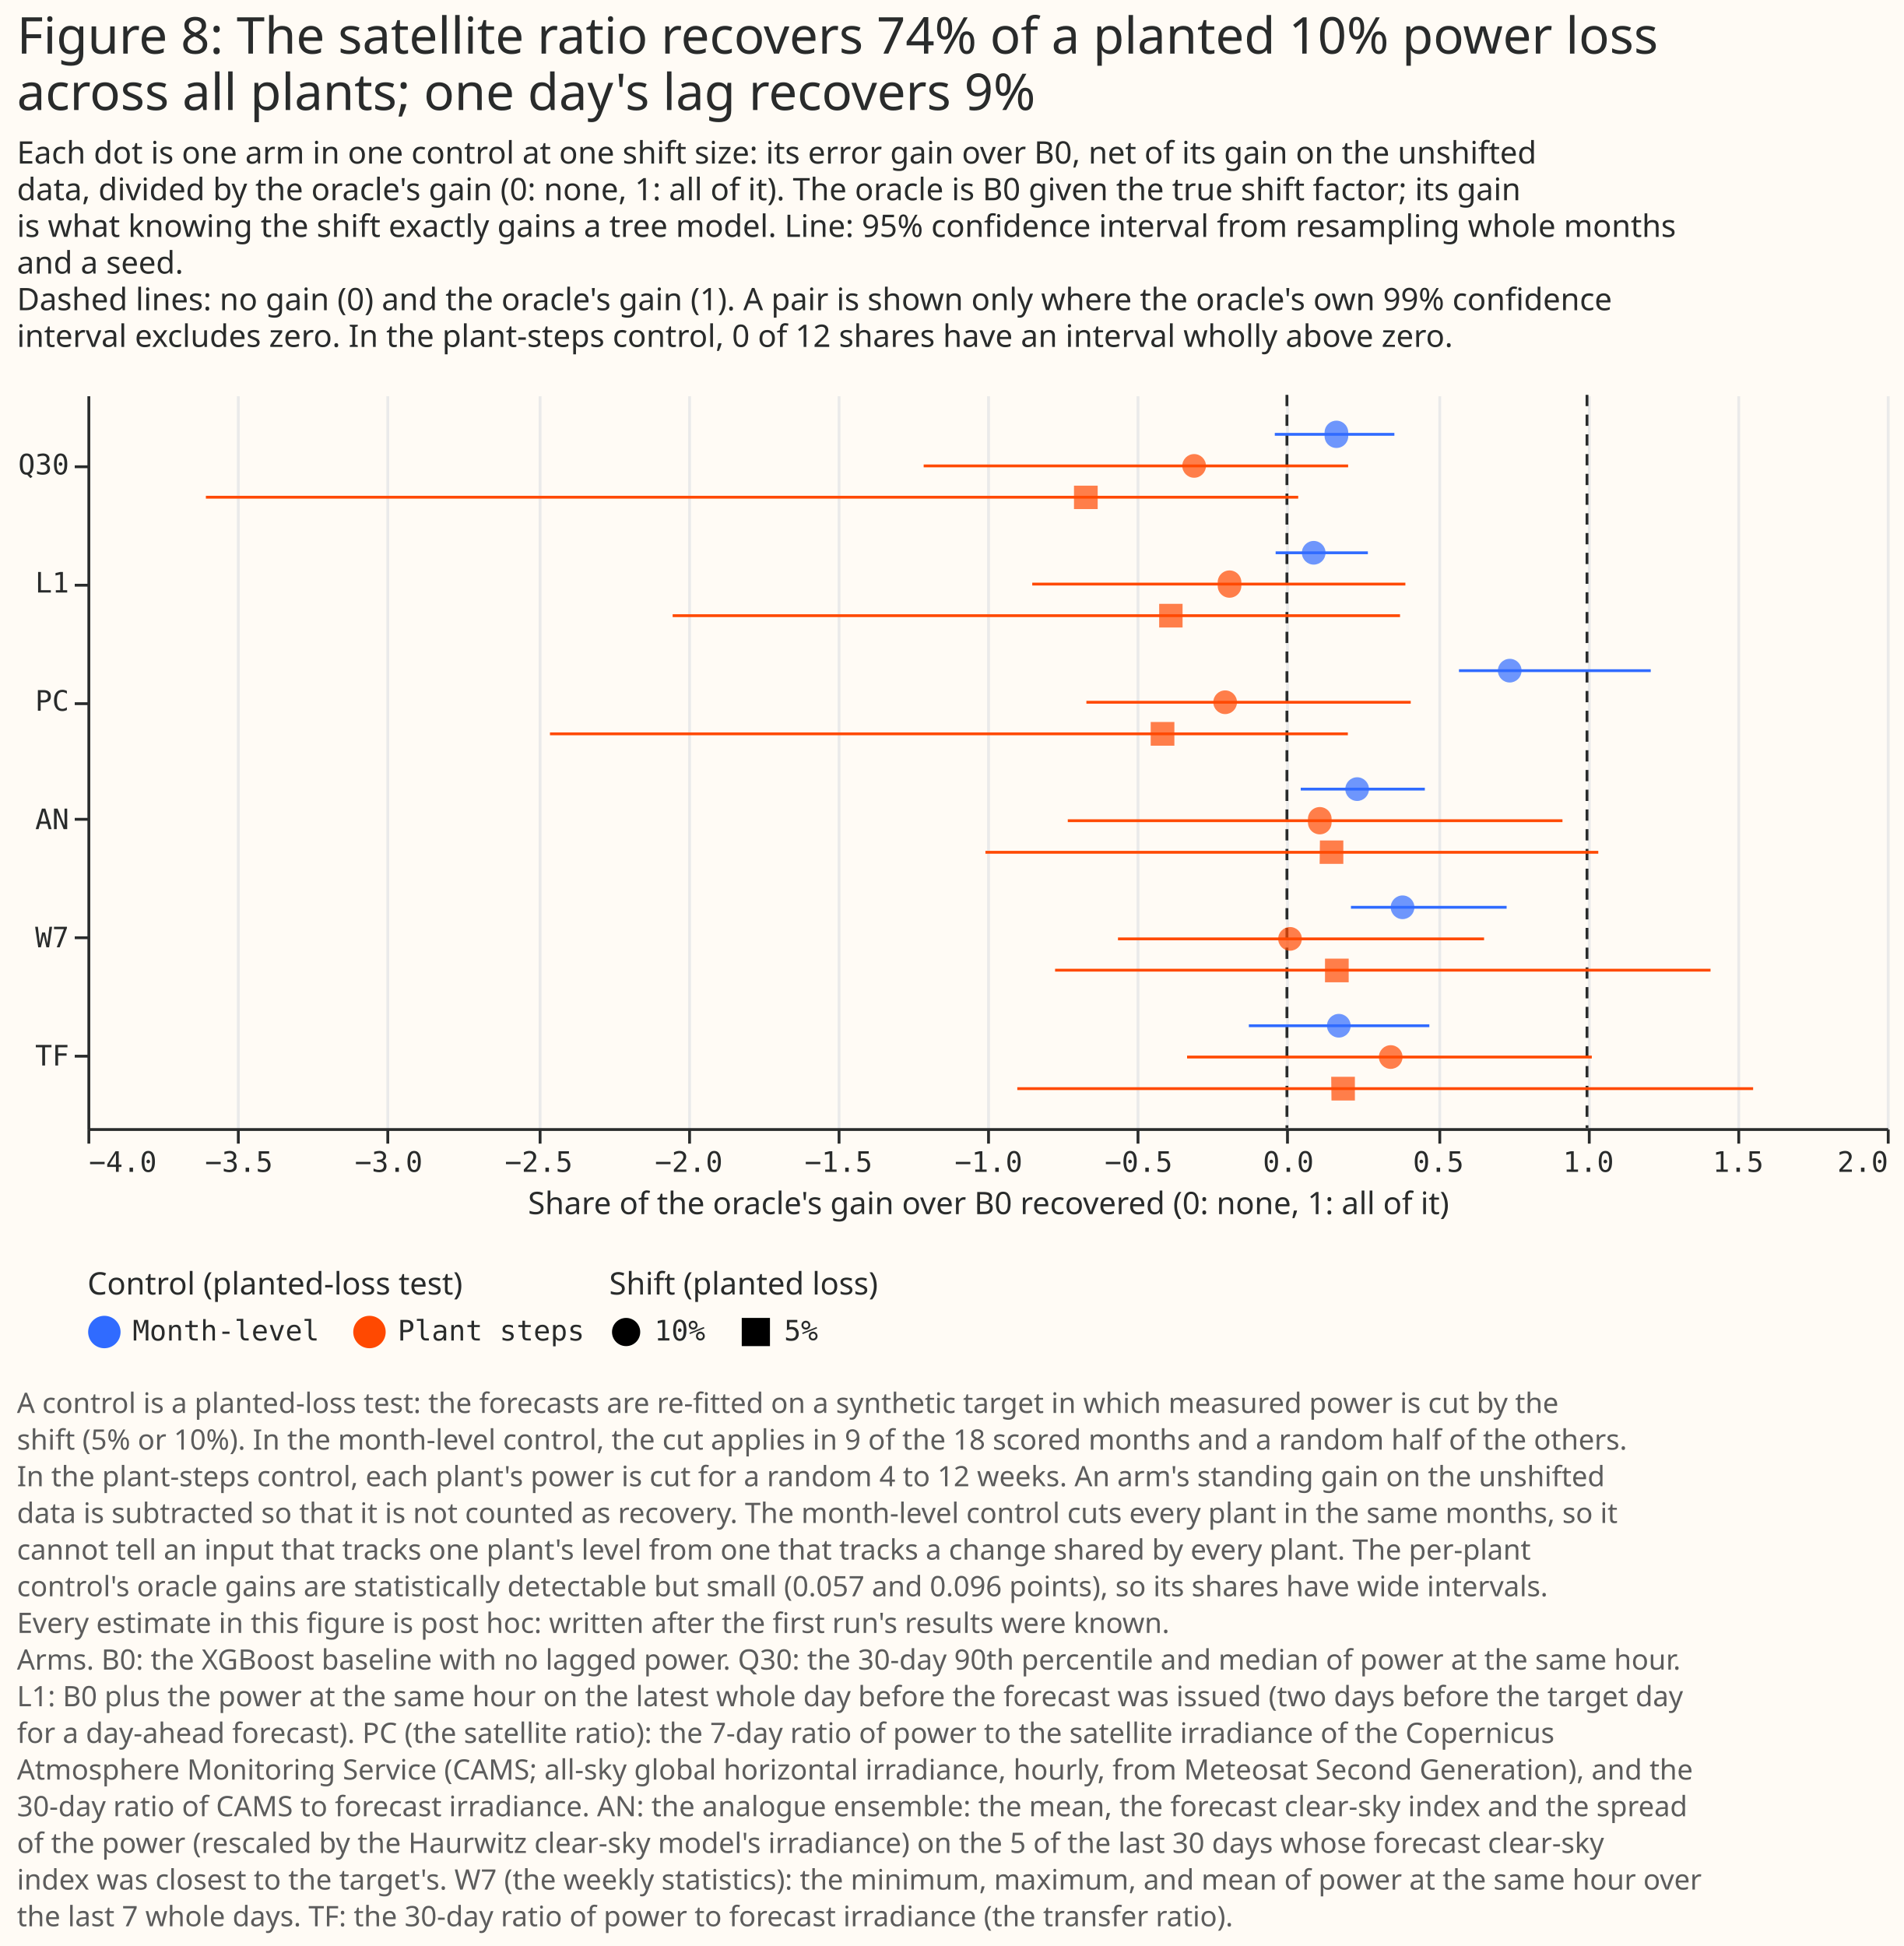
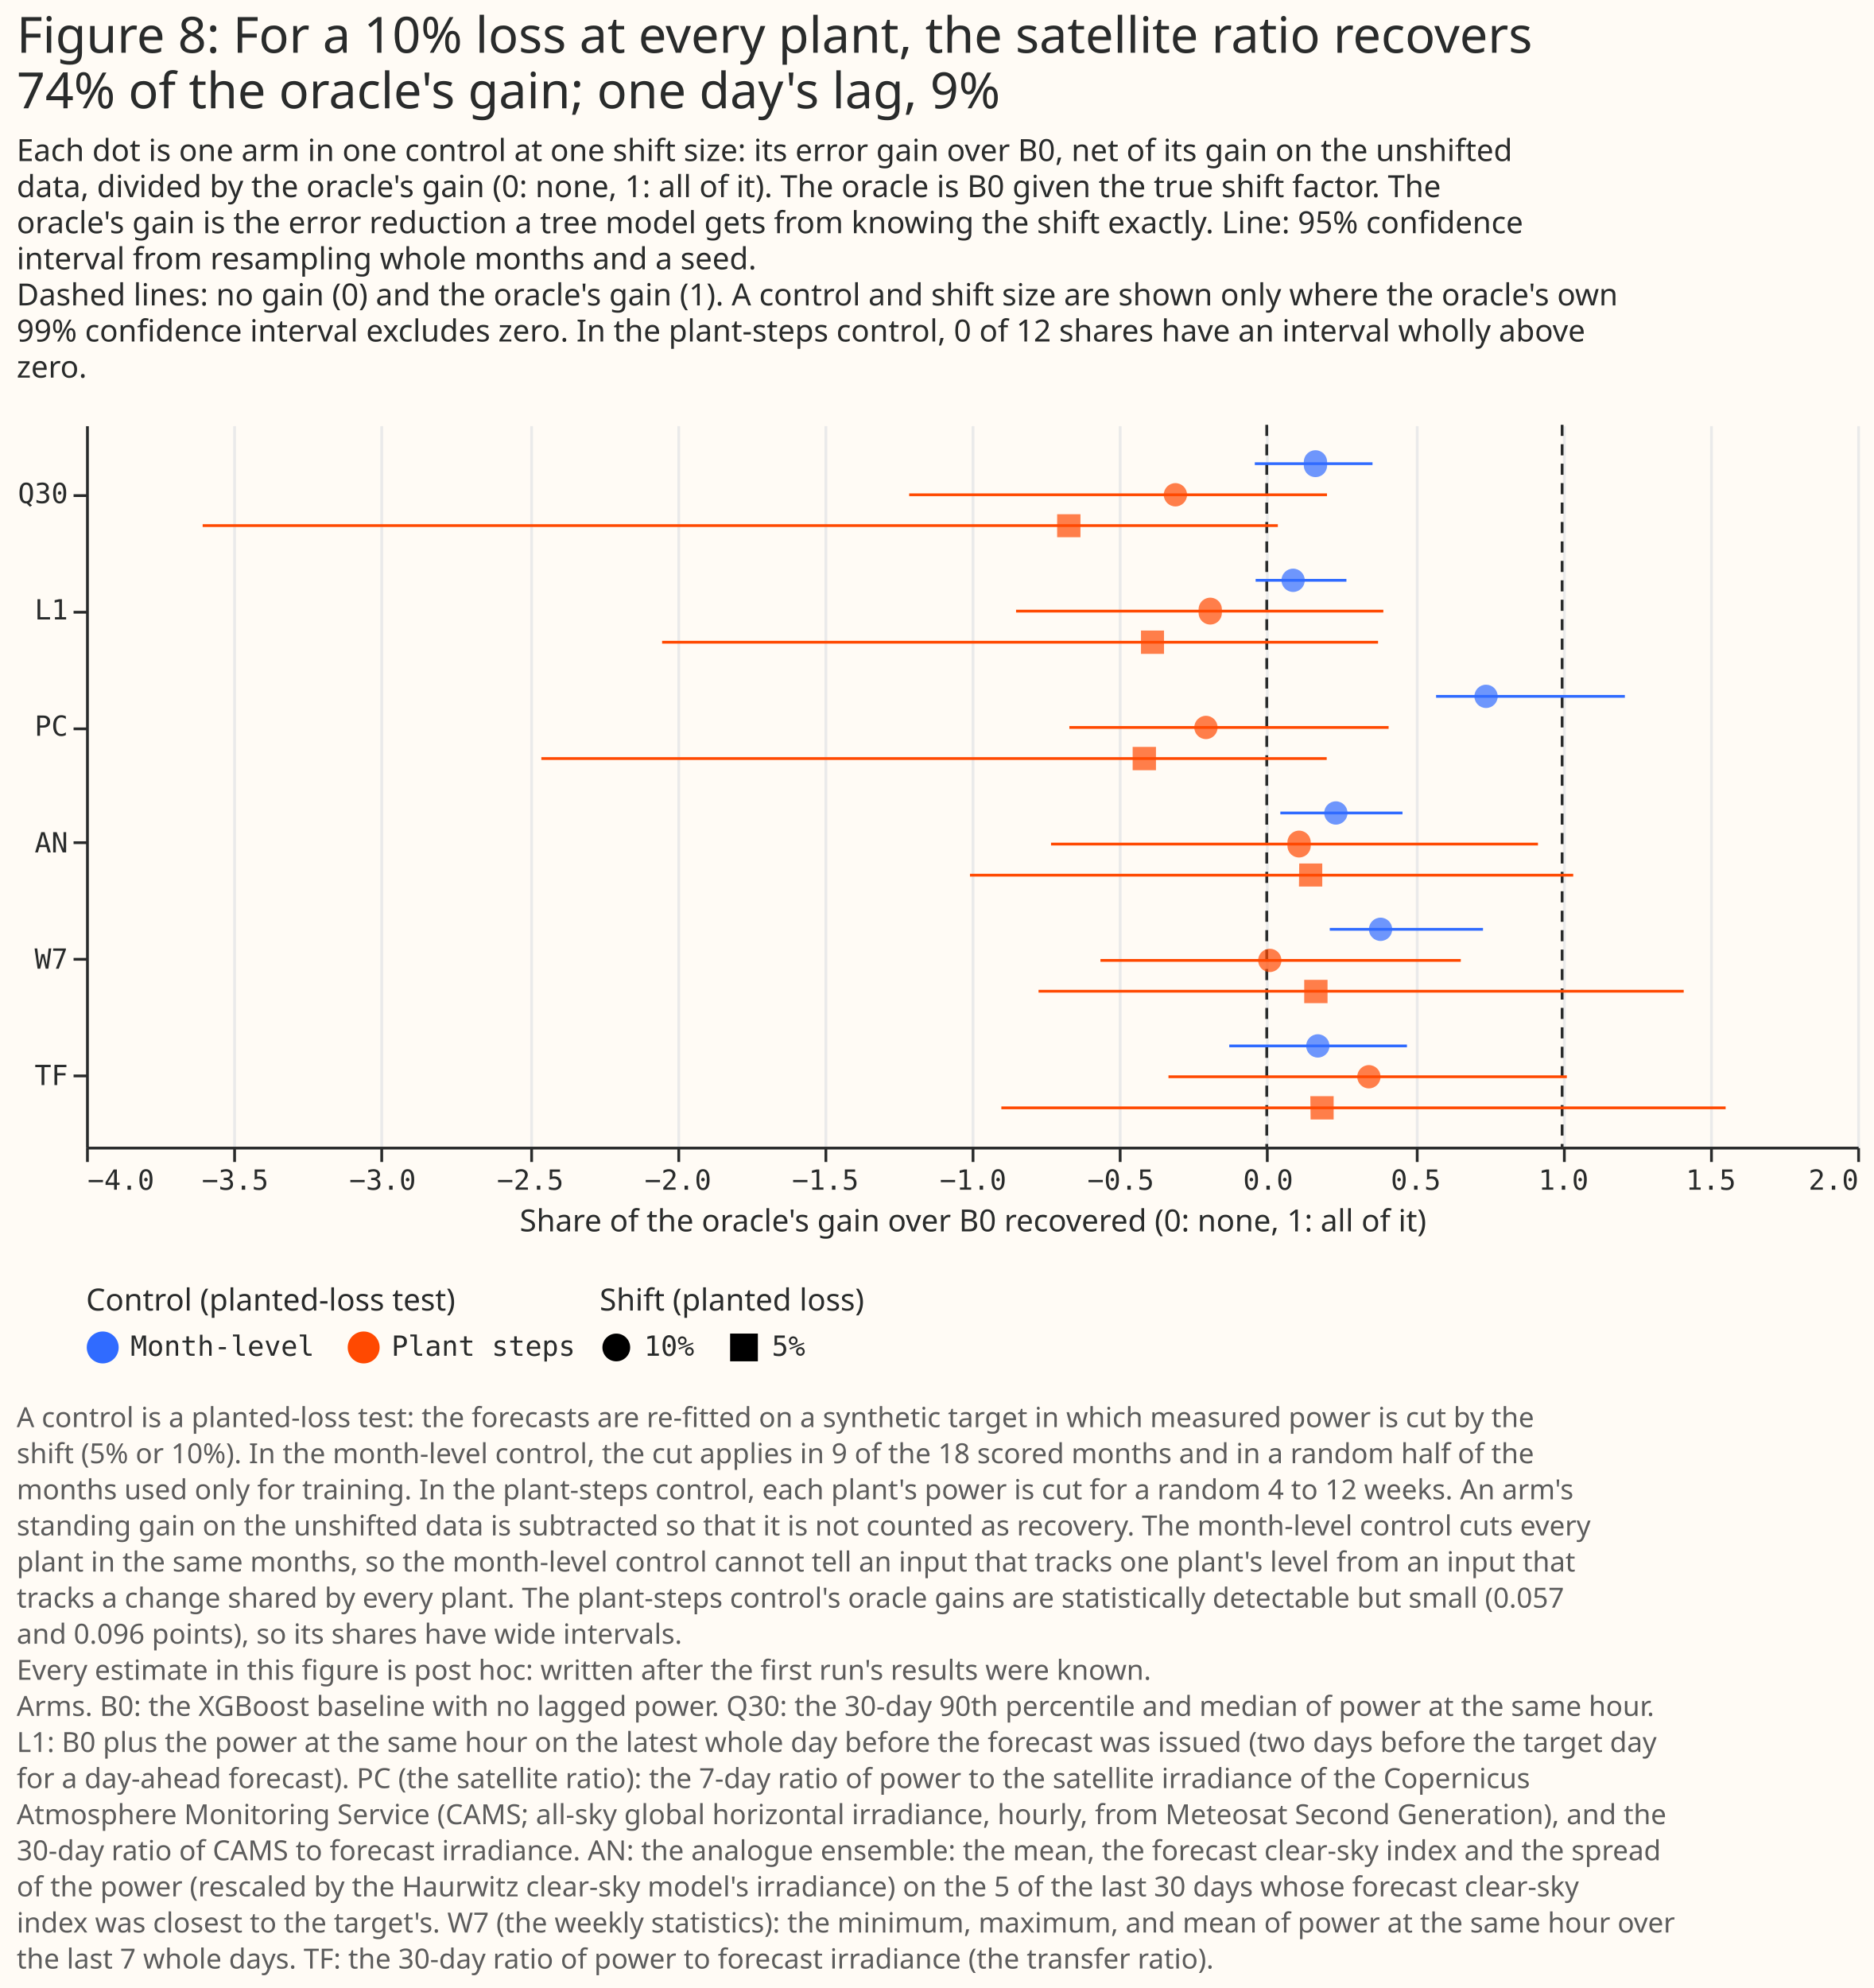
- <svg xmlns="http://www.w3.org/2000/svg" width="675" height="690" class="marks" viewBox="0 0 675 690">
-   <path fill="#fffbf5" d="M0 0h675v690H0z" />
+ <svg xmlns="http://www.w3.org/2000/svg" width="675" height="716" class="marks" viewBox="0 0 675 716">
+   <path fill="#fffbf5" d="M0 0h675v716H0z" />
  <g fill="none" stroke-miterlimit="10" aria-roledescription="group mark container" class="mark-group role-frame root">
-     <path d="M31 140h638z" aria-hidden="true" class="background" />
+     <path d="M31 153h638z" aria-hidden="true" class="background" />
    <g aria-roledescription="group mark container" class="mark-group role-scope concat_0_group">
      <g aria-roledescription="group mark container" class="mark-group role-scope concat_0_concat_0_group">
-         <path fill="#fffbf5" d="M31 140h638v260H31Z" aria-hidden="true" class="background" />
+         <path fill="#fffbf5" d="M31 153h638v260H31Z" aria-hidden="true" class="background" />
        <g aria-hidden="true" class="mark-group role-axis">
-           <path stroke="#eaeaea" d="M31.5 400.5v-260m53 260v-260m53 260v-260m54 260v-260m53 260v-260m53 260v-260m53 260v-260m53 260v-260m53 260v-260m54 260v-260m53 260v-260m53 260v-260m53 260v-260" class="mark-rule role-axis-grid" pointer-events="none" />
+           <path stroke="#eaeaea" d="M31.5 413.5v-260m53 260v-260m53 260v-260m54 260v-260m53 260v-260m53 260v-260m53 260v-260m53 260v-260m53 260v-260m54 260v-260m53 260v-260m53 260v-260m53 260v-260" class="mark-rule role-axis-grid" pointer-events="none" />
        </g>
        <g aria-label="X-axis titled 'Share of the oracle's gain over B0 recovered (0: none, 1: all of it)' for a linear scale with values from −4 to 2" aria-roledescription="axis" class="mark-group role-axis" pointer-events="none">
-           <path stroke="#292b2b" d="M31.5 400.5v5m53-5v5m53-5v5m54-5v5m53-5v5m53-5v5m53-5v5m53-5v5m53-5v5m54-5v5m53-5v5m53-5v5m53-5v5" class="mark-rule role-axis-tick" />
+           <path stroke="#292b2b" d="M31.5 413.5v5m53-5v5m53-5v5m54-5v5m53-5v5m53-5v5m53-5v5m53-5v5m53-5v5m54-5v5m53-5v5m53-5v5m53-5v5" class="mark-rule role-axis-tick" />
          <g fill="#292b2b" class="mark-text role-axis-label" font-family="Matter Semi Mono, Roboto Mono, monospace" font-size="10">
-             <text transform="translate(31.5 415.5)">−4.0</text>
-             <text text-anchor="middle" transform="translate(84.7 415.5)">−3.5</text>
-             <text text-anchor="middle" transform="translate(137.8 415.5)">−3.0</text>
-             <text text-anchor="middle" transform="translate(191 415.5)">−2.5</text>
-             <text text-anchor="middle" transform="translate(244.2 415.5)">−2.0</text>
-             <text text-anchor="middle" transform="translate(297.3 415.5)">−1.5</text>
-             <text text-anchor="middle" transform="translate(350.5 415.5)">−1.0</text>
-             <text text-anchor="middle" transform="translate(403.7 415.5)">−0.5</text>
-             <text text-anchor="middle" transform="translate(456.8 415.5)">0.0</text>
-             <text text-anchor="middle" transform="translate(510 415.5)">0.5</text>
-             <text text-anchor="middle" transform="translate(563.2 415.5)">1.0</text>
-             <text text-anchor="middle" transform="translate(616.3 415.5)">1.5</text>
-             <text text-anchor="end" transform="translate(669.5 415.5)">2.0</text>
+             <text transform="translate(31.5 428.5)">−4.0</text>
+             <text text-anchor="middle" transform="translate(84.7 428.5)">−3.5</text>
+             <text text-anchor="middle" transform="translate(137.8 428.5)">−3.0</text>
+             <text text-anchor="middle" transform="translate(191 428.5)">−2.5</text>
+             <text text-anchor="middle" transform="translate(244.2 428.5)">−2.0</text>
+             <text text-anchor="middle" transform="translate(297.3 428.5)">−1.5</text>
+             <text text-anchor="middle" transform="translate(350.5 428.5)">−1.0</text>
+             <text text-anchor="middle" transform="translate(403.7 428.5)">−0.5</text>
+             <text text-anchor="middle" transform="translate(456.8 428.5)">0.0</text>
+             <text text-anchor="middle" transform="translate(510 428.5)">0.5</text>
+             <text text-anchor="middle" transform="translate(563.2 428.5)">1.0</text>
+             <text text-anchor="middle" transform="translate(616.3 428.5)">1.5</text>
+             <text text-anchor="end" transform="translate(669.5 428.5)">2.0</text>
          </g>
-           <path stroke="#292b2b" d="M31.5 400.5h638" class="mark-rule role-axis-domain" />
-           <text fill="#292b2b" class="mark-text role-axis-title" font-family="Matter XH, DM Sans, sans-serif" font-size="11" text-anchor="middle" transform="translate(350.5 430.5)">Share of the oracle's gain over B0 recovered (0: none, 1: all of it)</text>
+           <path stroke="#292b2b" d="M31.5 413.5h638" class="mark-rule role-axis-domain" />
+           <text fill="#292b2b" class="mark-text role-axis-title" font-family="Matter XH, DM Sans, sans-serif" font-size="11" text-anchor="middle" transform="translate(350.5 443.5)">Share of the oracle's gain over B0 recovered (0: none, 1: all of it)</text>
        </g>
        <g aria-label="Y-axis for a discrete scale with 6 values: Q30, L1, PC, AN, W7, TF" aria-roledescription="axis" class="mark-group role-axis" pointer-events="none">
-           <path stroke="#292b2b" d="M31.5 165.5h-5m5 42h-5m5 42h-5m5 41h-5m5 42h-5m5 42h-5" class="mark-rule role-axis-tick" />
+           <path stroke="#292b2b" d="M31.5 178.5h-5m5 42h-5m5 42h-5m5 41h-5m5 42h-5m5 42h-5" class="mark-rule role-axis-tick" />
          <g fill="#292b2b" class="mark-text role-axis-label" font-family="Matter Semi Mono, Roboto Mono, monospace" font-size="10" text-anchor="end">
-             <text transform="translate(24.5 168.2)">Q30</text>
-             <text transform="translate(24.5 210.1)">L1</text>
-             <text transform="translate(24.5 252)">PC</text>
-             <text transform="translate(24.5 294)">AN</text>
-             <text transform="translate(24.5 335.9)">W7</text>
-             <text transform="translate(24.5 377.8)">TF</text>
+             <text transform="translate(24.5 181.2)">Q30</text>
+             <text transform="translate(24.5 223.1)">L1</text>
+             <text transform="translate(24.5 265)">PC</text>
+             <text transform="translate(24.5 307)">AN</text>
+             <text transform="translate(24.5 348.9)">W7</text>
+             <text transform="translate(24.5 390.8)">TF</text>
          </g>
-           <path stroke="#292b2b" d="M31.5 140.5v260" class="mark-rule role-axis-domain" />
+           <path stroke="#292b2b" d="M31.5 153.5v260" class="mark-rule role-axis-domain" />
        </g>
        <g stroke="#292b2b" stroke-dasharray="4,3" aria-roledescription="rule mark container" class="mark-rule role-mark concat_0_concat_0_layer_0_marks">
-           <path d="M456.3 140v260" aria-label="x: 0" aria-roledescription="rule mark" />
-           <path d="M562.7 140v260" aria-label="x: 1" aria-roledescription="rule mark" />
+           <path d="M456.3 153v260" aria-label="x: 0" aria-roledescription="rule mark" />
+           <path d="M562.7 153v260" aria-label="x: 1" aria-roledescription="rule mark" />
        </g>
        <g aria-hidden="true" class="mark-rule role-mark concat_0_concat_0_layer_1_marks">
-           <path stroke="#306bff" d="M461.2 279.8h44M452.3 196H485m32.3 41.8h68M452 154h42.4m-51.6 209.7h64m-27.8-42h55.2" />
-           <path stroke="#ff4901" d="M349.4 302.2h217.3m-328.2-83.9h257.9M195 260.2h282.9M73 176.3h387.3M360.7 386h260.9m-247.5-42h232.4m-227.9-53H554m-188-83.9h132.3M385.2 249h115m-172.7-83.8H478m-57.1 209.6h143.5m-168-41.9h129.8" />
+           <path stroke="#306bff" d="M461.2 292.8h44M452.3 209H485m32.3 41.8h68M452 167h42.4m-51.6 209.7h64m-27.8-42h55.2" />
+           <path stroke="#ff4901" d="M349.4 315.2h217.3m-328.2-83.9h257.9M195 273.2h282.9M73 189.3h387.3M360.7 399h260.9m-247.5-42h232.4m-227.9-53H554m-188-83.9h132.3M385.2 262h115m-172.7-83.8H478m-57.1 209.6h143.5m-168-41.9h129.8" />
        </g>
        <g aria-hidden="true" class="mark-symbol role-mark concat_0_concat_0_layer_2_marks">
-           <path fill="#306bff" d="M485.4 279.8a4.2 4.2 0 1 1-8.4 0 4.2 4.2 0 1 1 8.4 0M470 196a4.2 4.2 0 1 1-8.4 0 4.2 4.2 0 1 1 8.4 0m69.5 41.8a4.2 4.2 0 1 1-8.4 0 4.2 4.2 0 1 1 8.4 0M478 154a4.2 4.2 0 1 1-8.3 0 4.2 4.2 0 1 1 8.3 0m.9 209.7a4.2 4.2 0 1 1-8.4 0 4.2 4.2 0 1 1 8.4 0m22.6-42a4.2 4.2 0 1 1-8.4 0 4.2 4.2 0 1 1 8.4 0" opacity=".7" />
-           <path fill="#ff4901" d="M468 298h8.3v8.3h-8.4Zm-57-83.9h8.3v8.4H411Zm-3 41.9h8.4v8.4H408Zm-27.2-83.8h8.4v8.3h-8.4ZM472 381.8h8.4v8.4h-8.3Zm-2.2-41.9h8.4v8.4h-8.4Zm2.3-48.9a4.2 4.2 0 1 1-8.3 0 4.2 4.2 0 1 1 8.3 0m-32-83.9a4.2 4.2 0 1 1-8.3 0 4.2 4.2 0 1 1 8.3 0m-1.5 41.9a4.2 4.2 0 1 1-8.4 0 4.2 4.2 0 1 1 8.4 0m-11-83.8a4.2 4.2 0 1 1-8.4 0 4.2 4.2 0 1 1 8.4 0m69.7 209.6a4.2 4.2 0 1 1-8.4 0 4.2 4.2 0 1 1 8.4 0m-35.7-41.9a4.2 4.2 0 1 1-8.4 0 4.2 4.2 0 1 1 8.4 0" opacity=".7" />
+           <path fill="#306bff" d="M485.4 292.8a4.2 4.2 0 1 1-8.4 0 4.2 4.2 0 1 1 8.4 0M470 209a4.2 4.2 0 1 1-8.4 0 4.2 4.2 0 1 1 8.4 0m69.5 41.8a4.2 4.2 0 1 1-8.4 0 4.2 4.2 0 1 1 8.4 0M478 167a4.2 4.2 0 1 1-8.3 0 4.2 4.2 0 1 1 8.3 0m.9 209.7a4.2 4.2 0 1 1-8.4 0 4.2 4.2 0 1 1 8.4 0m22.6-42a4.2 4.2 0 1 1-8.4 0 4.2 4.2 0 1 1 8.4 0" opacity=".7" />
+           <path fill="#ff4901" d="M468 311h8.3v8.3h-8.4Zm-57-83.9h8.3v8.4H411Zm-3 41.9h8.4v8.4H408Zm-27.2-83.8h8.4v8.3h-8.4ZM472 394.8h8.4v8.4h-8.3Zm-2.2-41.9h8.4v8.4h-8.4Zm2.3-48.9a4.2 4.2 0 1 1-8.3 0 4.2 4.2 0 1 1 8.3 0m-32-83.9a4.2 4.2 0 1 1-8.3 0 4.2 4.2 0 1 1 8.3 0m-1.5 41.9a4.2 4.2 0 1 1-8.4 0 4.2 4.2 0 1 1 8.4 0m-11-83.8a4.2 4.2 0 1 1-8.4 0 4.2 4.2 0 1 1 8.4 0m69.7 209.6a4.2 4.2 0 1 1-8.4 0 4.2 4.2 0 1 1 8.4 0m-35.7-41.9a4.2 4.2 0 1 1-8.4 0 4.2 4.2 0 1 1 8.4 0" opacity=".7" />
        </g>
      </g>
      <g fill="#292b2b" class="mark-group role-title" font-family="Matter XH, DM Sans, sans-serif" pointer-events="none">
-         <text aria-label="Title text 'Figure 8: The satellite ratio recovers 74% of a planted 10% power loss across all plants; one day's lag recovers 9%'" aria-roledescription="title" class="mark-text role-title-text" font-size="18" transform="translate(6 19)">
-           <tspan>Figure 8: The satellite ratio recovers 74% of a planted 10% power loss</tspan>
-           <tspan x="0" dy="20">across all plants; one day's lag recovers 9%</tspan>
+         <text aria-label="Title text 'Figure 8: For a 10% loss at every plant, the satellite ratio recovers 74% of the oracle's gain; one day's lag, 9%'" aria-roledescription="title" class="mark-text role-title-text" font-size="18" transform="translate(6 19)">
+           <tspan>Figure 8: For a 10% loss at every plant, the satellite ratio recovers</tspan>
+           <tspan x="0" dy="20">74% of the oracle's gain; one day's lag, 9%</tspan>
        </text>
-         <text aria-label="Subtitle text 'Each dot is one arm in one control at one shift size: its error gain over B0, net of its gain on the unshifted data, divided by the oracle's gain (0: none, 1: all of it). The oracle is B0 given the true shift factor; its gain is what knowing the shift exactly gains a tree model. Line: 95% confidence interval from resampling whole months and a seed. Dashed lines: no gain (0) and the oracle's gain (1). A pair is shown only where the oracle's own 99% confidence interval excludes zero. In the plant-steps control, 0 of 12 shares have an interval wholly above zero.'" aria-roledescription="subtitle" class="mark-text role-title-subtitle" font-size="11" transform="translate(6 58)">
+         <text aria-label="Subtitle text 'Each dot is one arm in one control at one shift size: its error gain over B0, net of its gain on the unshifted data, divided by the oracle's gain (0: none, 1: all of it). The oracle is B0 given the true shift factor. The oracle's gain is the error reduction a tree model gets from knowing the shift exactly. Line: 95% confidence interval from resampling whole months and a seed. Dashed lines: no gain (0) and the oracle's gain (1). A control and shift size are shown only where the oracle's own 99% confidence interval excludes zero. In the plant-steps control, 0 of 12 shares have an interval wholly above zero.'" aria-roledescription="subtitle" class="mark-text role-title-subtitle" font-size="11" transform="translate(6 58)">
          <tspan>Each dot is one arm in one control at one shift size: its error gain over B0, net of its gain on the unshifted</tspan>
-           <tspan x="0" dy="13">data, divided by the oracle's gain (0: none, 1: all of it). The oracle is B0 given the true shift factor; its gain</tspan>
-           <tspan x="0" dy="13">is what knowing the shift exactly gains a tree model. Line: 95% confidence interval from resampling whole months</tspan>
-           <tspan x="0" dy="13">and a seed.</tspan>
-           <tspan x="0" dy="13">Dashed lines: no gain (0) and the oracle's gain (1). A pair is shown only where the oracle's own 99% confidence</tspan>
-           <tspan x="0" dy="13">interval excludes zero. In the plant-steps control, 0 of 12 shares have an interval wholly above zero.</tspan>
+           <tspan x="0" dy="13">data, divided by the oracle's gain (0: none, 1: all of it). The oracle is B0 given the true shift factor. The</tspan>
+           <tspan x="0" dy="13">oracle's gain is the error reduction a tree model gets from knowing the shift exactly. Line: 95% confidence</tspan>
+           <tspan x="0" dy="13">interval from resampling whole months and a seed.</tspan>
+           <tspan x="0" dy="13">Dashed lines: no gain (0) and the oracle's gain (1). A control and shift size are shown only where the oracle's own</tspan>
+           <tspan x="0" dy="13">99% confidence interval excludes zero. In the plant-steps control, 0 of 12 shares have an interval wholly above</tspan>
+           <tspan x="0" dy="13">zero.</tspan>
        </text>
      </g>
    </g>
    <g aria-label="Symbol legend titled 'Control (planted-loss test)' for fill color and stroke color with 2 values: Month-level, Plant steps" aria-roledescription="legend" class="mark-group role-legend">
-       <path d="M31 450h177v29H31Z" aria-hidden="true" class="background" pointer-events="none" />
+       <path d="M31 463h177v29H31Z" aria-hidden="true" class="background" pointer-events="none" />
      <g class="mark-group role-legend-entry">
        <g aria-roledescription="group mark container" class="mark-group role-scope" pointer-events="none">
-           <path d="M31 466.3h82v12.4H31Z" aria-hidden="true" class="background" />
-           <path fill="#306bff" stroke="#306bff" stroke-width="1.5" d="M42 472.3a5 5 0 1 1-10 0 5 5 0 1 1 10 0" class="mark-symbol role-legend-symbol" />
-           <text fill="#292b2b" class="mark-text role-legend-label" font-family="Matter Semi Mono, Roboto Mono, monospace" font-size="10" transform="translate(47 475.3)">Month-level</text>
-           <path d="M125 466.3h82v12.4h-82Z" aria-hidden="true" class="background" />
-           <path fill="#ff4901" stroke="#ff4901" stroke-width="1.5" d="M136 472.3a5 5 0 1 1-10 0 5 5 0 1 1 10 0" class="mark-symbol role-legend-symbol" />
-           <text fill="#292b2b" class="mark-text role-legend-label" font-family="Matter Semi Mono, Roboto Mono, monospace" font-size="10" transform="translate(141 475.3)">Plant steps</text>
+           <path d="M31 479.3h82v12.4H31Z" aria-hidden="true" class="background" />
+           <path fill="#306bff" stroke="#306bff" stroke-width="1.5" d="M42 485.3a5 5 0 1 1-10 0 5 5 0 1 1 10 0" class="mark-symbol role-legend-symbol" />
+           <text fill="#292b2b" class="mark-text role-legend-label" font-family="Matter Semi Mono, Roboto Mono, monospace" font-size="10" transform="translate(47 488.3)">Month-level</text>
+           <path d="M125 479.3h82v12.4h-82Z" aria-hidden="true" class="background" />
+           <path fill="#ff4901" stroke="#ff4901" stroke-width="1.5" d="M136 485.3a5 5 0 1 1-10 0 5 5 0 1 1 10 0" class="mark-symbol role-legend-symbol" />
+           <text fill="#292b2b" class="mark-text role-legend-label" font-family="Matter Semi Mono, Roboto Mono, monospace" font-size="10" transform="translate(141 488.3)">Plant steps</text>
        </g>
      </g>
-       <text fill="#292b2b" class="mark-text role-legend-title" font-family="Matter XH, DM Sans, sans-serif" font-size="11" pointer-events="none" transform="translate(31 459)">Control (planted-loss test)</text>
+       <text fill="#292b2b" class="mark-text role-legend-title" font-family="Matter XH, DM Sans, sans-serif" font-size="11" pointer-events="none" transform="translate(31 472)">Control (planted-loss test)</text>
    </g>
    <g aria-label="Symbol legend titled 'Shift (planted loss)' for shape with 2 values: 10%, 5%" aria-roledescription="legend" class="mark-group role-legend">
-       <path d="M216 450h92v29h-92Z" aria-hidden="true" class="background" pointer-events="none" />
+       <path d="M216 463h92v29h-92Z" aria-hidden="true" class="background" pointer-events="none" />
      <g class="mark-group role-legend-entry">
        <g aria-roledescription="group mark container" class="mark-group role-scope" pointer-events="none">
-           <path d="M216 466.3h34v12.4h-34Z" aria-hidden="true" class="background" />
-           <path fill="#000" d="M227 472.3a5 5 0 1 1-10 0 5 5 0 1 1 10 0" class="mark-symbol role-legend-symbol" />
-           <text fill="#292b2b" class="mark-text role-legend-label" font-family="Matter Semi Mono, Roboto Mono, monospace" font-size="10" transform="translate(232 475.3)">10%</text>
-           <path d="M262 466.3h28v12.4h-28Z" aria-hidden="true" class="background" />
-           <path fill="#000" d="M263 467.3h10v10h-10Z" class="mark-symbol role-legend-symbol" />
-           <text fill="#292b2b" class="mark-text role-legend-label" font-family="Matter Semi Mono, Roboto Mono, monospace" font-size="10" transform="translate(278 475.3)">5%</text>
+           <path d="M216 479.3h34v12.4h-34Z" aria-hidden="true" class="background" />
+           <path fill="#000" d="M227 485.3a5 5 0 1 1-10 0 5 5 0 1 1 10 0" class="mark-symbol role-legend-symbol" />
+           <text fill="#292b2b" class="mark-text role-legend-label" font-family="Matter Semi Mono, Roboto Mono, monospace" font-size="10" transform="translate(232 488.3)">10%</text>
+           <path d="M262 479.3h28v12.4h-28Z" aria-hidden="true" class="background" />
+           <path fill="#000" d="M263 480.3h10v10h-10Z" class="mark-symbol role-legend-symbol" />
+           <text fill="#292b2b" class="mark-text role-legend-label" font-family="Matter Semi Mono, Roboto Mono, monospace" font-size="10" transform="translate(278 488.3)">5%</text>
        </g>
      </g>
-       <text fill="#292b2b" class="mark-text role-legend-title" font-family="Matter XH, DM Sans, sans-serif" font-size="11" pointer-events="none" transform="translate(216 459)">Shift (planted loss)</text>
+       <text fill="#292b2b" class="mark-text role-legend-title" font-family="Matter XH, DM Sans, sans-serif" font-size="11" pointer-events="none" transform="translate(216 472)">Shift (planted loss)</text>
    </g>
    <g class="mark-group role-title">
-       <text fill="#5c5c5c" aria-label="Title text 'A control is a planted-loss test: the forecasts are re-fitted on a synthetic target in which measured power is cut by the shift (5% or 10%). In the month-level control, the cut applies in 9 of the 18 scored months and a random half of the others. In the plant-steps control, each plant's power is cut for a random 4 to 12 weeks. An arm's standing gain on the unshifted data is subtracted so that it is not counted as recovery. The month-level control cuts every plant in the same months, so it cannot tell an input that tracks one plant's level from one that tracks a change shared by every plant. The per-plant control's oracle gains are statistically detectable but small (0.057 and 0.096 points), so its shares have wide intervals. Every estimate in this figure is post hoc: written after the first run's results were known. Arms. B0: the XGBoost baseline with no lagged power. Q30: the 30-day 90th percentile and median of power at the same hour. L1: B0 plus the power at the same hour on the latest whole day before the forecast was issued (two days before the target day for a day-ahead forecast). PC (the satellite ratio): the 7-day ratio of power to the satellite irradiance of the Copernicus Atmosphere Monitoring Service (CAMS; all-sky global horizontal irradiance, hourly, from Meteosat Second Generation), and the 30-day ratio of CAMS to forecast irradiance. AN: the analogue ensemble: the mean, the forecast clear-sky index and the spread of the power (rescaled by the Haurwitz clear-sky model's irradiance) on the 5 of the last 30 days whose forecast clear-sky index was closest to the target's. W7 (the weekly statistics): the minimum, maximum, and mean of power at the same hour over the last 7 whole days. TF: the 30-day ratio of power to forecast irradiance (the transfer ratio).'" aria-roledescription="title" class="mark-text role-title-text" font-family="Matter XH, DM Sans, sans-serif" font-size="10" pointer-events="none" transform="translate(6 501)">
+       <text fill="#5c5c5c" aria-label="Title text 'A control is a planted-loss test: the forecasts are re-fitted on a synthetic target in which measured power is cut by the shift (5% or 10%). In the month-level control, the cut applies in 9 of the 18 scored months and in a random half of the months used only for training. In the plant-steps control, each plant's power is cut for a random 4 to 12 weeks. An arm's standing gain on the unshifted data is subtracted so that it is not counted as recovery. The month-level control cuts every plant in the same months, so the month-level control cannot tell an input that tracks one plant's level from an input that tracks a change shared by every plant. The plant-steps control's oracle gains are statistically detectable but small (0.057 and 0.096 points), so its shares have wide intervals. Every estimate in this figure is post hoc: written after the first run's results were known. Arms. B0: the XGBoost baseline with no lagged power. Q30: the 30-day 90th percentile and median of power at the same hour. L1: B0 plus the power at the same hour on the latest whole day before the forecast was issued (two days before the target day for a day-ahead forecast). PC (the satellite ratio): the 7-day ratio of power to the satellite irradiance of the Copernicus Atmosphere Monitoring Service (CAMS; all-sky global horizontal irradiance, hourly, from Meteosat Second Generation), and the 30-day ratio of CAMS to forecast irradiance. AN: the analogue ensemble: the mean, the forecast clear-sky index and the spread of the power (rescaled by the Haurwitz clear-sky model's irradiance) on the 5 of the last 30 days whose forecast clear-sky index was closest to the target's. W7 (the weekly statistics): the minimum, maximum, and mean of power at the same hour over the last 7 whole days. TF: the 30-day ratio of power to forecast irradiance (the transfer ratio).'" aria-roledescription="title" class="mark-text role-title-text" font-family="Matter XH, DM Sans, sans-serif" font-size="10" pointer-events="none" transform="translate(6 514)">
        <tspan>A control is a planted-loss test: the forecasts are re-fitted on a synthetic target in which measured power is cut by the</tspan>
-         <tspan x="0" dy="13">shift (5% or 10%). In the month-level control, the cut applies in 9 of the 18 scored months and a random half of the others.</tspan>
-         <tspan x="0" dy="13">In the plant-steps control, each plant's power is cut for a random 4 to 12 weeks. An arm's standing gain on the unshifted</tspan>
-         <tspan x="0" dy="13">data is subtracted so that it is not counted as recovery. The month-level control cuts every plant in the same months, so it</tspan>
-         <tspan x="0" dy="13">cannot tell an input that tracks one plant's level from one that tracks a change shared by every plant. The per-plant</tspan>
-         <tspan x="0" dy="13">control's oracle gains are statistically detectable but small (0.057 and 0.096 points), so its shares have wide intervals.</tspan>
+         <tspan x="0" dy="13">shift (5% or 10%). In the month-level control, the cut applies in 9 of the 18 scored months and in a random half of the</tspan>
+         <tspan x="0" dy="13">months used only for training. In the plant-steps control, each plant's power is cut for a random 4 to 12 weeks. An arm's</tspan>
+         <tspan x="0" dy="13">standing gain on the unshifted data is subtracted so that it is not counted as recovery. The month-level control cuts every</tspan>
+         <tspan x="0" dy="13">plant in the same months, so the month-level control cannot tell an input that tracks one plant's level from an input that</tspan>
+         <tspan x="0" dy="13">tracks a change shared by every plant. The plant-steps control's oracle gains are statistically detectable but small (0.057</tspan>
+         <tspan x="0" dy="13">and 0.096 points), so its shares have wide intervals.</tspan>
        <tspan x="0" dy="13">Every estimate in this figure is post hoc: written after the first run's results were known.</tspan>
        <tspan x="0" dy="13">Arms. B0: the XGBoost baseline with no lagged power. Q30: the 30-day 90th percentile and median of power at the same hour.</tspan>
        <tspan x="0" dy="13">L1: B0 plus the power at the same hour on the latest whole day before the forecast was issued (two days before the target day</tspan>
        <tspan x="0" dy="13">for a day-ahead forecast). PC (the satellite ratio): the 7-day ratio of power to the satellite irradiance of the Copernicus</tspan>
        <tspan x="0" dy="13">Atmosphere Monitoring Service (CAMS; all-sky global horizontal irradiance, hourly, from Meteosat Second Generation), and the</tspan>
        <tspan x="0" dy="13">30-day ratio of CAMS to forecast irradiance. AN: the analogue ensemble: the mean, the forecast clear-sky index and the spread</tspan>
        <tspan x="0" dy="13">of the power (rescaled by the Haurwitz clear-sky model's irradiance) on the 5 of the last 30 days whose forecast clear-sky</tspan>
        <tspan x="0" dy="13">index was closest to the target's. W7 (the weekly statistics): the minimum, maximum, and mean of power at the same hour over</tspan>
        <tspan x="0" dy="13">the last 7 whole days. TF: the 30-day ratio of power to forecast irradiance (the transfer ratio).</tspan>
      </text>
    </g>
  </g>
</svg>
